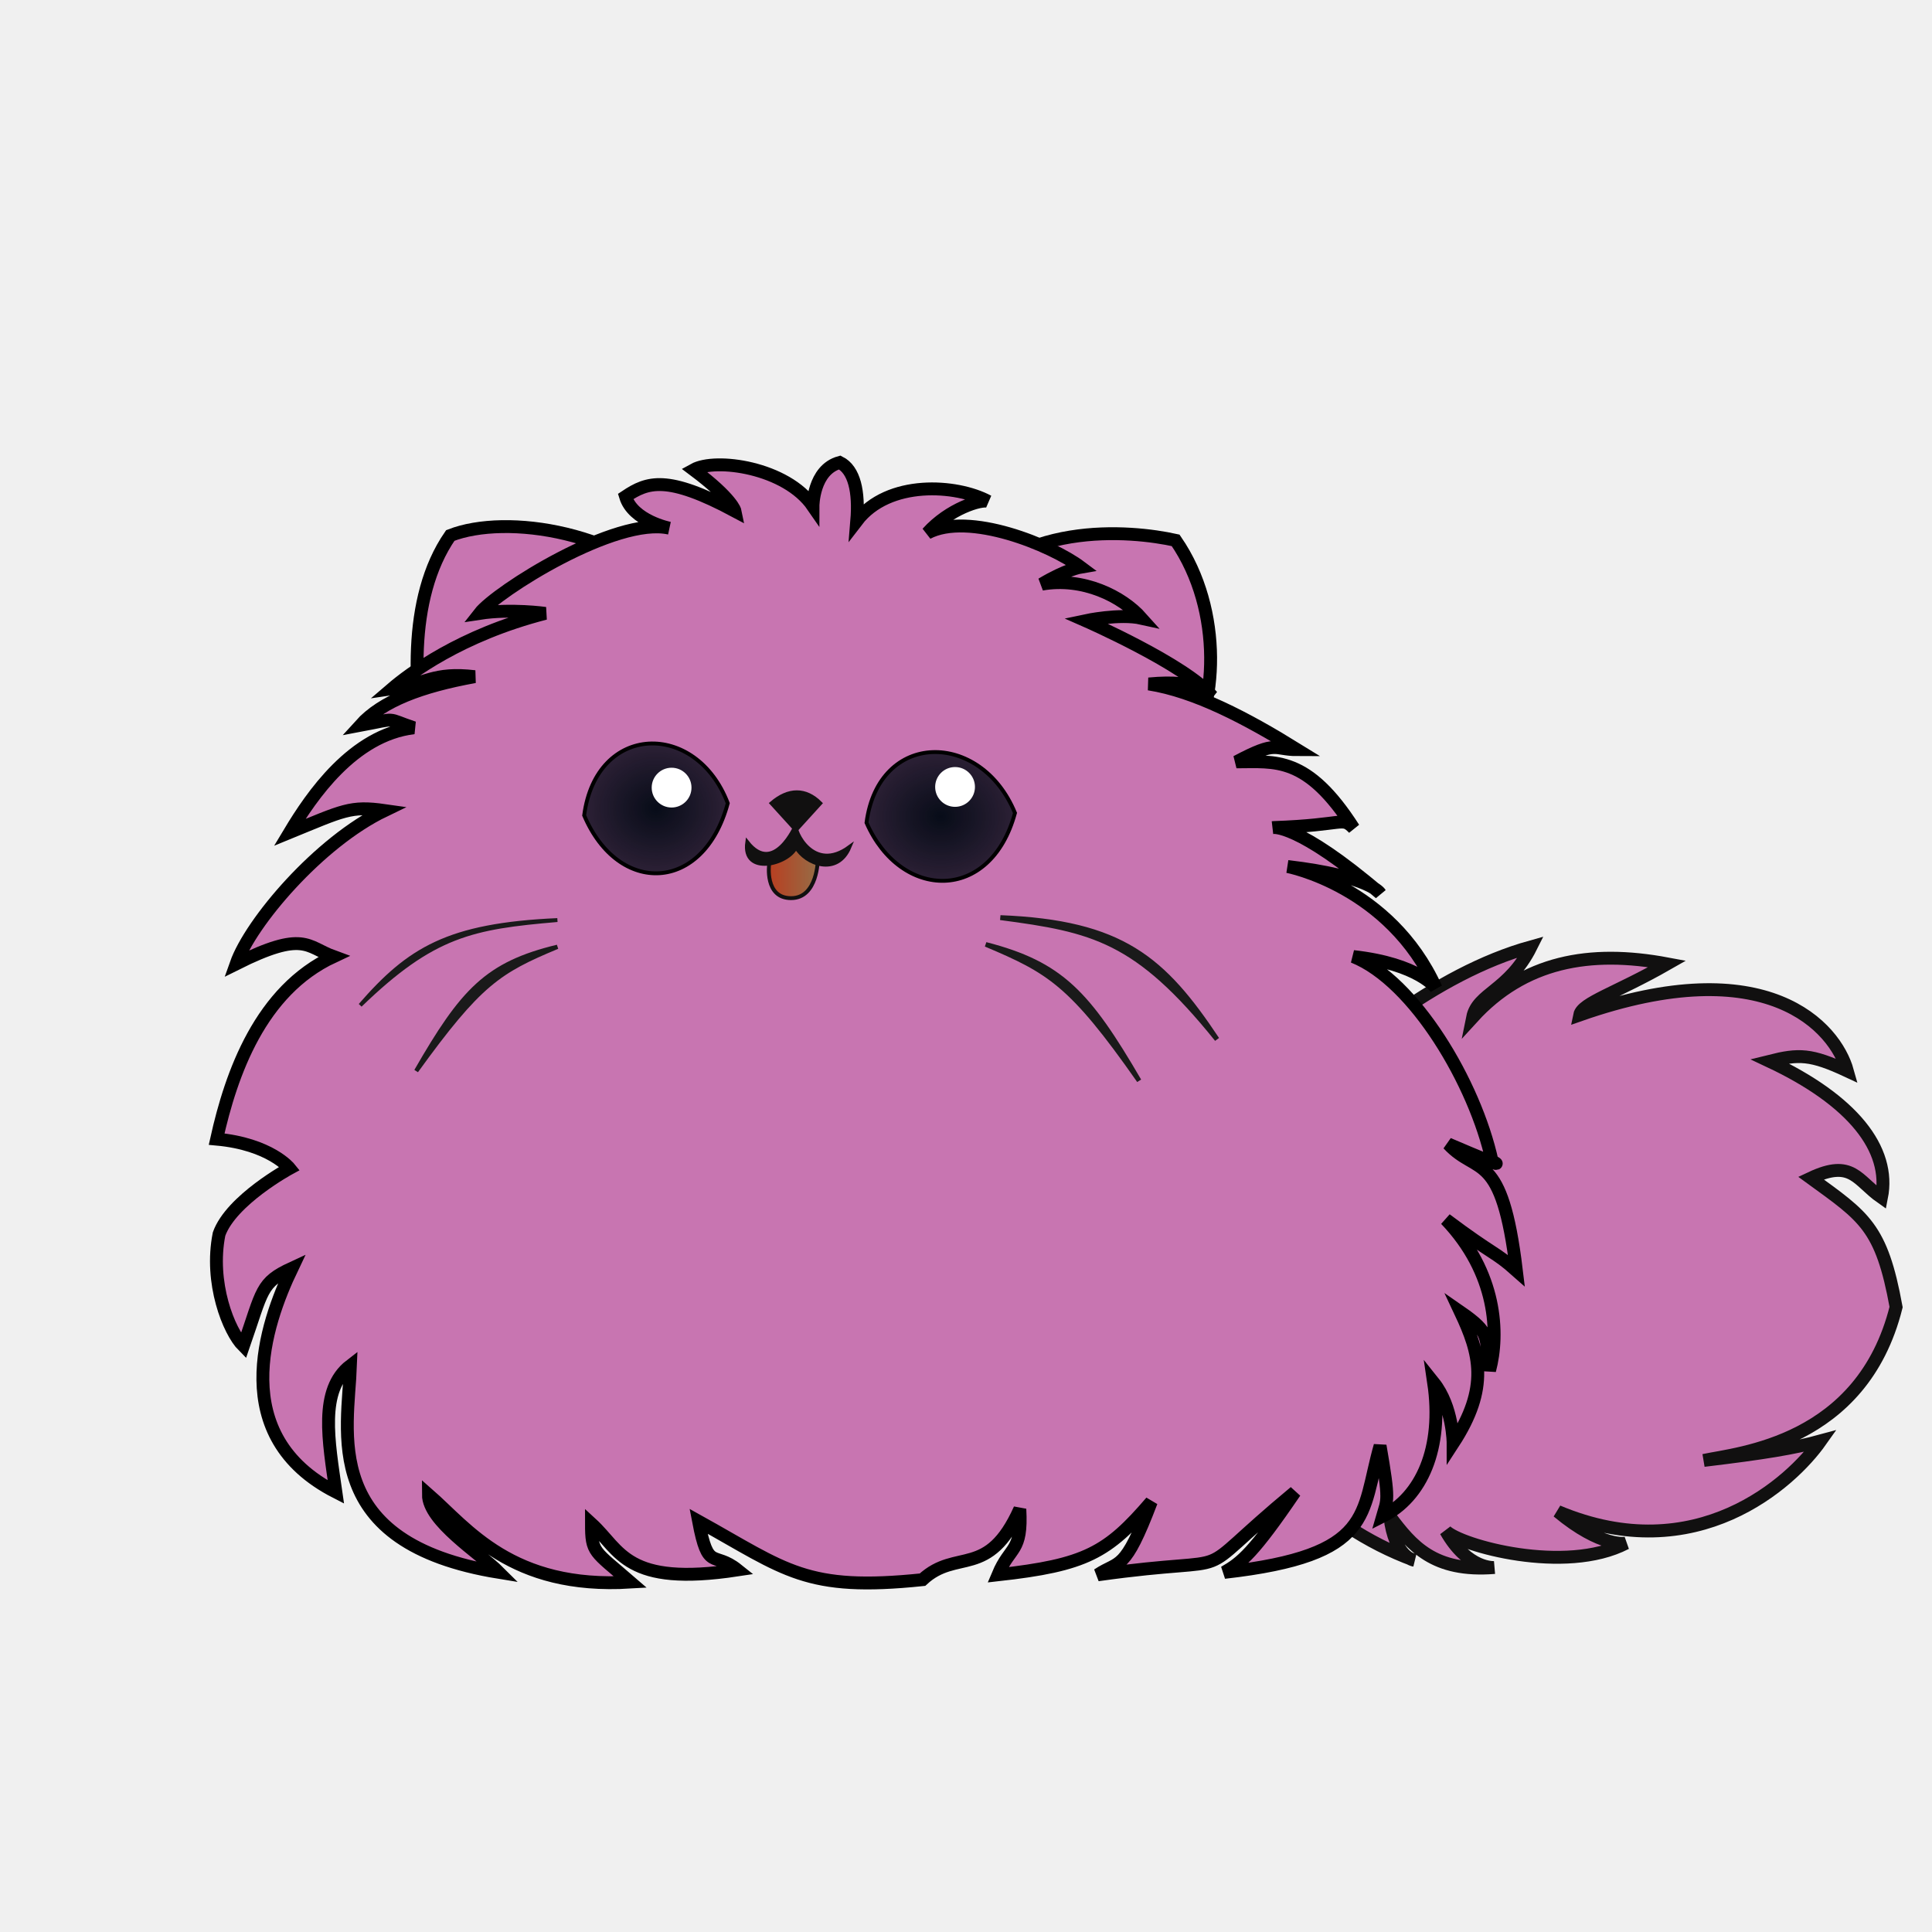
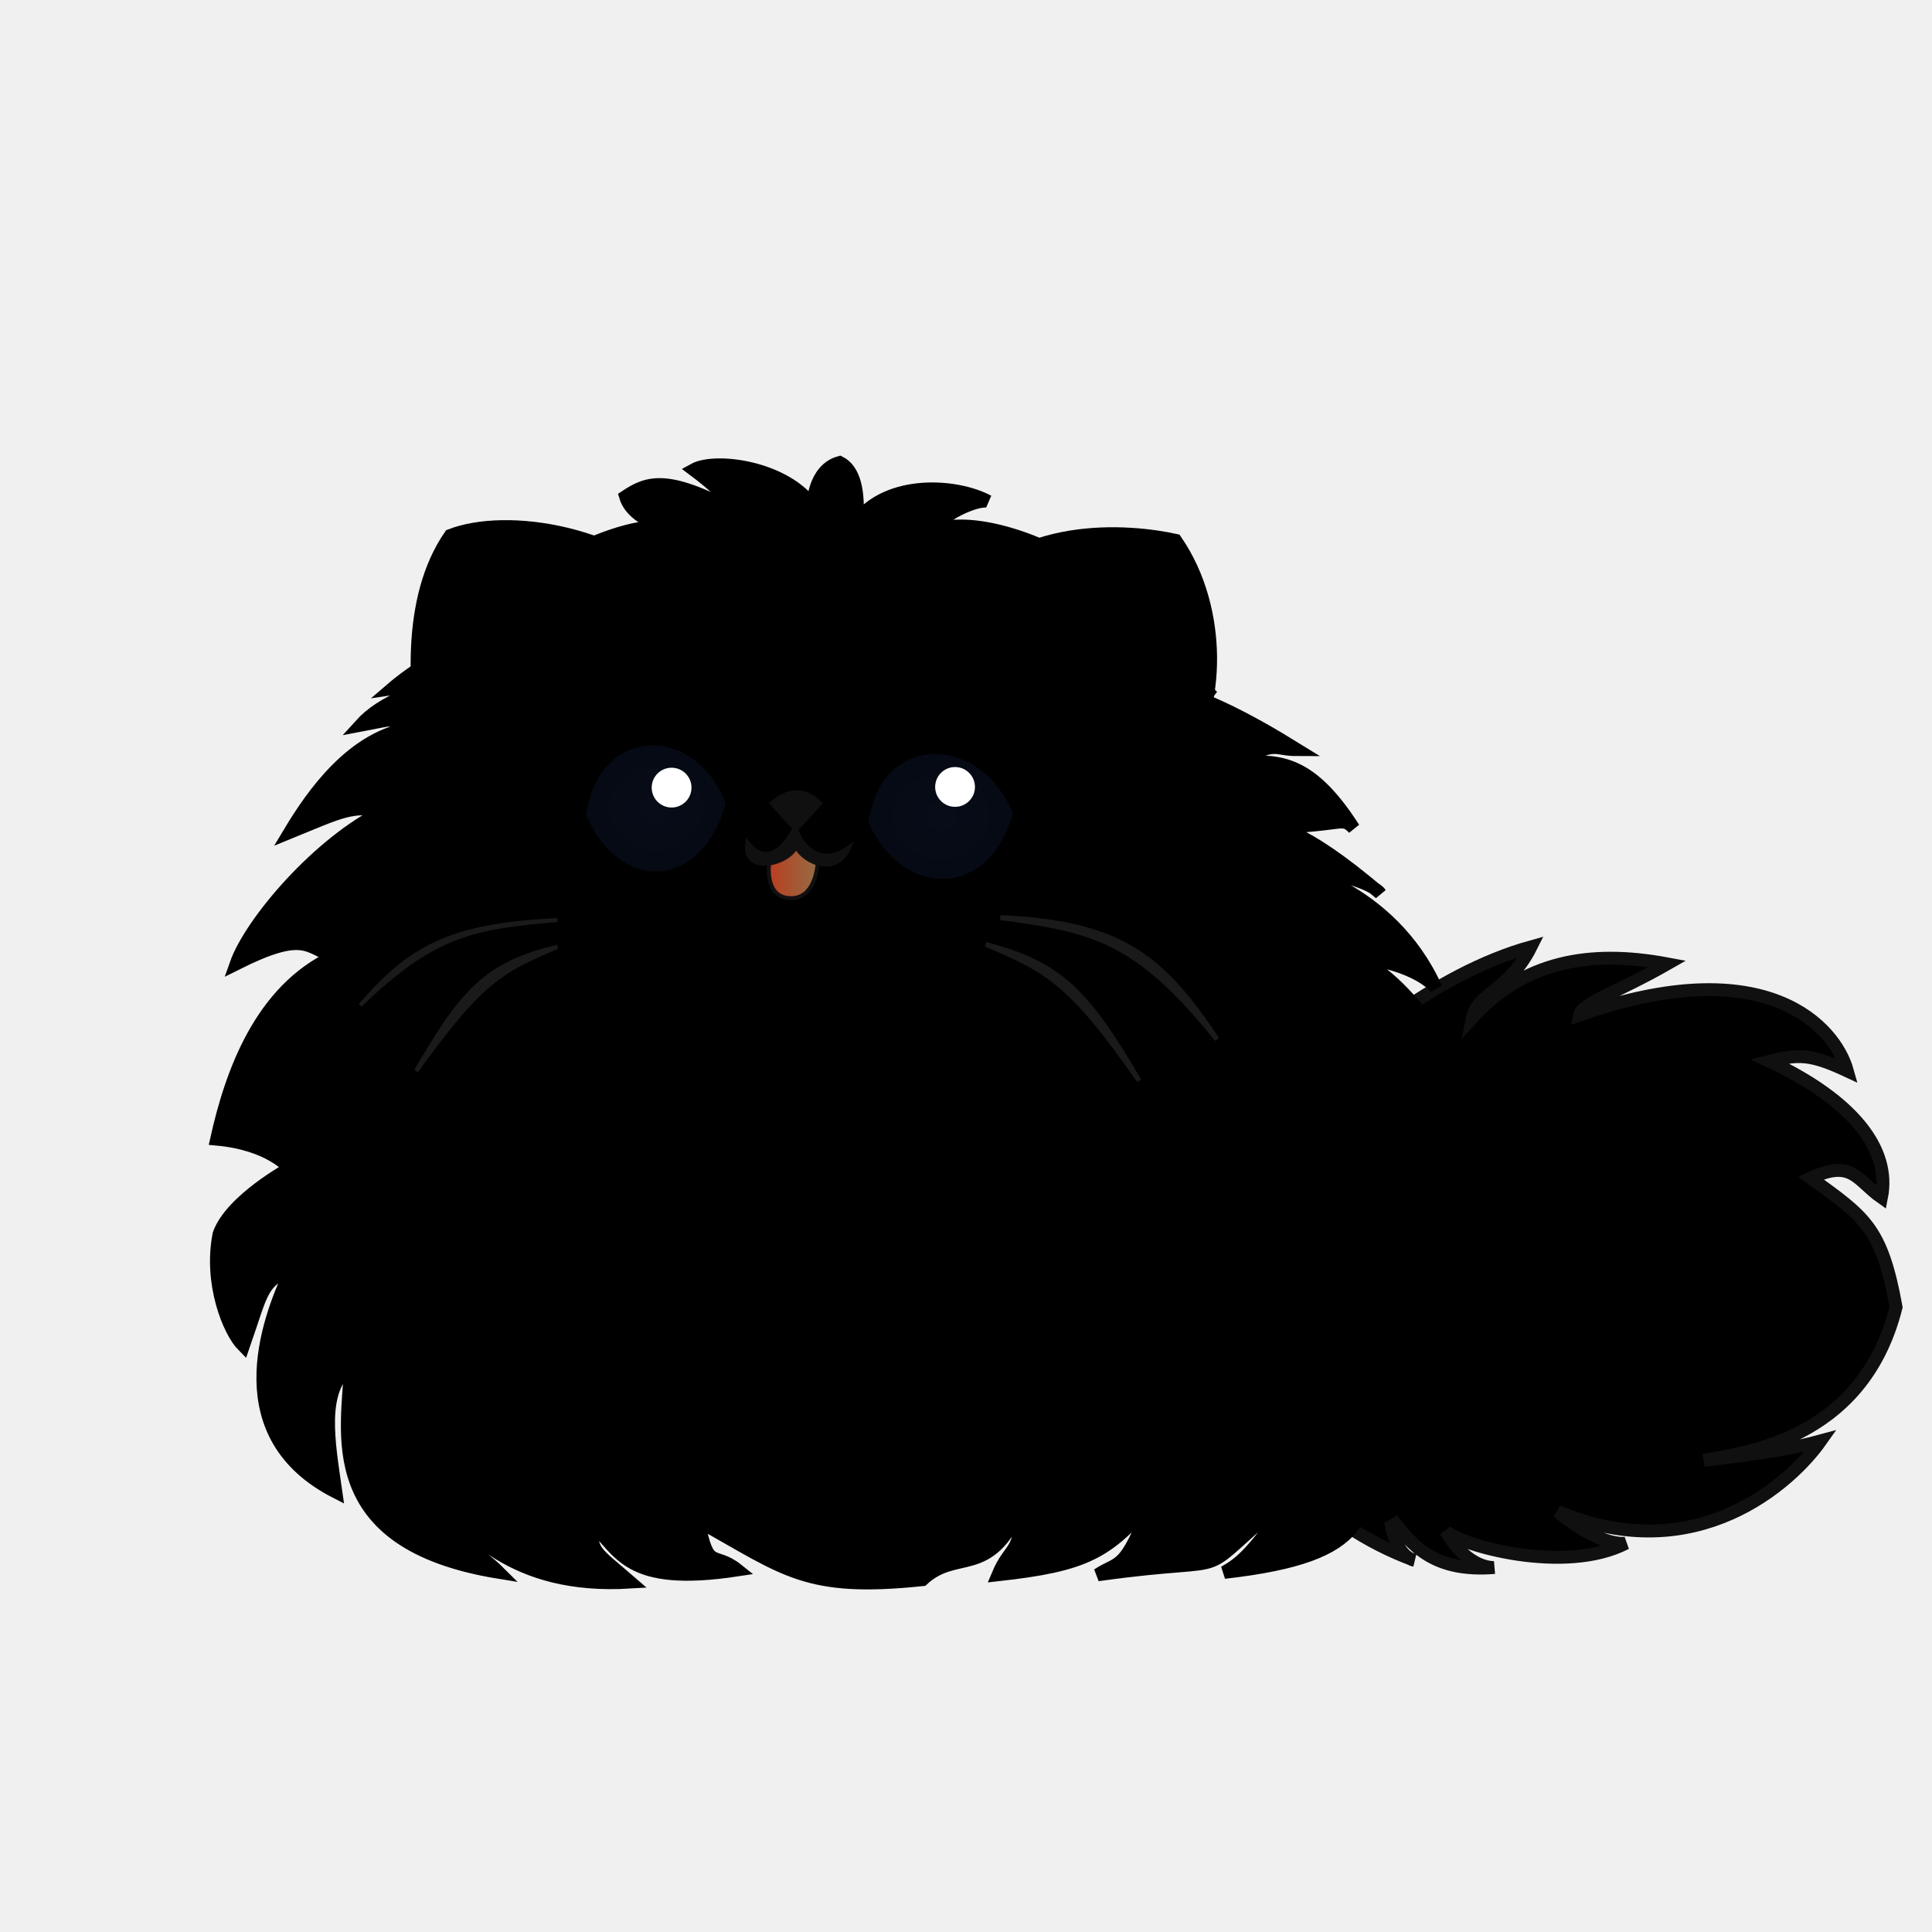
<svg xmlns="http://www.w3.org/2000/svg" xmlns:xlink="http://www.w3.org/1999/xlink" width="300" height="300" viewBox="0 0 79.375 79.375" version="1.1" id="svg1" xml:space="preserve">
  <defs id="defs1">
    <linearGradient id="linearGradient46">
      <stop style="stop-color:#ba3d20;stop-opacity:1;" offset="0" id="stop46" />
      <stop style="stop-color:#946e46;stop-opacity:0.997;" offset="1" id="stop47" />
    </linearGradient>
    <linearGradient id="linearGradient42">
      <stop style="stop-color:#070c18;stop-opacity:1;" offset="0" id="stop42" />
      <stop style="stop-color:#070c18;stop-opacity:0.805;" offset="1" id="stop43" />
    </linearGradient>
    <linearGradient id="linearGradient37">
      <stop style="stop-color:#070c18;stop-opacity:1;" offset="0" id="stop38" />
      <stop style="stop-color:#070c18;stop-opacity:0.804;" offset="1" id="stop39" />
    </linearGradient>
    <linearGradient id="swatch37">
      <stop style="stop-color:#2b4d9a;stop-opacity:1;" offset="0" id="stop37" />
    </linearGradient>
    <radialGradient xlink:href="#linearGradient37" id="radialGradient41" cx="26.951" cy="33.213" fx="26.951" fy="33.213" r="3.032" gradientTransform="matrix(1,0,0,0.905747,0,3.130383)" gradientUnits="userSpaceOnUse" />
    <radialGradient xlink:href="#linearGradient42" id="radialGradient43" cx="38.651" cy="33.543" fx="38.651" fy="33.543" r="3.133" gradientTransform="matrix(1,0,0,0.8698088,0,4.367045)" gradientUnits="userSpaceOnUse" />
    <linearGradient xlink:href="#linearGradient46" id="linearGradient47" x1="31.537" y1="35.735" x2="33.658" y2="35.735" gradientUnits="userSpaceOnUse" />
  </defs>
  <g id="layer2" style="display:inline">
-     <path style="display:inline;fill:#c875b1ff;fill-opacity:1;stroke:#111010;stroke-width:0.529;stroke-dasharray:none;stroke-opacity:1" d="m 47.7,51.5 c 0,0 7.3,-10.4 15.2,-12.6 -0.9,1.8 -2.2,1.9 -2.4,2.9 2.1,-2.3 4.8,-2.8 8,-2.2 -2.1,1.2 -3.5,1.6 -3.6,2.1 7.7,-2.7 10.5,0.5 11,2.3 -1.5,-0.7 -2,-0.7 -3.2,-0.4 3.4,1.6 5,3.6 4.6,5.6 -1,-0.7 -1.2,-1.6 -2.9,-0.8 2.2,1.6 2.9,2 3.5,5.3 -1.4,5.6 -6.5,6 -7.9,6.3 2.5,-0.3 3.7,-0.5 4.8,-0.8 -1.2,1.7 -5.1,5.3 -10.8,2.9 1.8,1.5 2.8,1.3 2.8,1.3 -2.5,1.3 -6.8,0.1 -7.4,-0.5 0.9,1.6 2,1.5 2,1.5 -2.5,0.2 -3.4,-0.9 -4.3,-2.1 0.2,1.7 1,1.8 1,1.8 C 50.2,61.2 47.7,51.5 47.7,51.5 Z" id="tail" />
-     <path style="fill:#c875b1ff;fill-opacity:1;stroke:#000000;stroke-width:0.529;stroke-dasharray:none;stroke-opacity:1" d="m 39.2,25 c 2.4,-3.7 7.3,-3.2 9.1,-2.8 2,2.9 1.7,7 0.4,8.7 C 46.5,29.5 39.2,25 39.2,25 Z" id="right_ear" />
-     <path style="fill:#c875b1ff;fill-opacity:1;stroke:#000000;stroke-width:0.529;stroke-dasharray:none;stroke-opacity:1" d="m 28.3,24.8 c -2.7,-3 -7.5,-3.7 -9.8,-2.8 -1.8,2.6 -1.5,6.6 -0.9,9.4 2.7,-2.1 10.8,-6.6 10.8,-6.6 z" id="left_ear" />
-     <path style="display:inline;opacity:1;mix-blend-mode:normal;fill:#c875b1ff;fill-opacity:1;stroke:#000000;stroke-width:0.529;stroke-dasharray:none;stroke-opacity:1" d="m 22.4,25.2 c -3.5,0.9 -5.6,2.5 -6.3,3.1 1.4,-0.2 1.7,-0.7 3.4,-0.5 -2.2,0.4 -3.8,1 -4.7,2 1.6,-0.3 1,-0.3 2.2,0.1 -2.5,0.3 -4.2,2.8 -5.1,4.3 2.2,-0.9 2.5,-1.1 3.9,-0.9 -2.7,1.3 -5.5,4.6 -6.1,6.3 2.8,-1.4 2.9,-0.7 4,-0.3 -3,1.4 -4.2,4.8 -4.8,7.5 2.2,0.2 3,1.2 3,1.2 0,0 -2.4,1.3 -2.9,2.7 -0.4,2 0.4,4 1,4.6 0.8,-2.3 0.7,-2.6 2,-3.2 -1.1,2.3 -2.7,6.9 1.8,9.2 -0.3,-2.1 -0.7,-4.2 0.6,-5.2 -0.1,2.7 -1.3,7.3 6.1,8.5 -0.8,-0.8 -2.9,-2.1 -2.9,-3.2 1.6,1.4 3.4,3.9 8.3,3.6 -1.5,-1.3 -1.6,-1.2 -1.6,-2.4 1.2,1.1 1.4,2.6 6,1.9 -1,-0.8 -1.2,0.1 -1.6,-2 3.6,2 4.4,2.9 9.2,2.4 1.4,-1.3 2.7,0 4,-2.9 0.1,1.8 -0.4,1.5 -0.9,2.7 3.6,-0.4 4.5,-0.9 6.3,-3 -1.1,2.9 -1.3,2.4 -2.2,3 6.4,-0.9 3.4,0.5 8.1,-3.4 -1.7,2.5 -2.2,2.9 -2.9,3.3 6.2,-0.7 5.6,-2.4 6.4,-5.2 0.4,2.3 0.3,2.2 0.1,2.9 1.6,-0.8 2.5,-2.8 2.1,-5.5 0.8,1 0.8,2.5 0.8,2.5 1.5,-2.3 1.1,-3.7 0.3,-5.4 1.3,0.9 1,1 1.2,2.4 0.4,-1.5 0.3,-4 -1.8,-6.2 2,1.5 2,1.3 2.9,2.1 -0.6,-5 -1.6,-3.9 -2.8,-5.2 2.8,1.2 1.8,0.7 1.8,0.7 -0.7,-3.2 -3.2,-7.4 -5.7,-8.4 2.7,0.3 3.4,1.3 3.4,1.3 -1.9,-4.2 -6.1,-5 -6.1,-5 3.4,0.4 3.8,1.1 3.8,1.1 -3.4,-2.9 -4.4,-2.7 -4.4,-2.7 3,-0.1 2.816,-0.472 3.316,0.028 C 53.7,31.039 52.4,31.3 50.8,31.3 c 1.7,-0.9 1.5,-0.5 2.5,-0.5 -2.1,-1.3 -4.2,-2.4 -6.1,-2.7 2.1,-0.2 2.4,0.4 2.6,0.5 -1.1,-1.3 -5.2,-3.1 -5.2,-3.1 0,0 1.4,-0.3 2.3,-0.1 -0.8,-0.9 -2.4,-1.7 -4.1,-1.4 1,-0.6 1.6,-0.7 1.6,-0.7 -1.2,-0.9 -4.6,-2.3 -6.3,-1.4 0.9,-1 2.2,-1.4 2.5,-1.3 -1.3,-0.7 -4.1,-0.9 -5.4,0.8 0.1,-1.2 -0.1,-2.1 -0.7,-2.4 -1.1,0.3 -1.1,1.8 -1.1,1.8 -1.1,-1.6 -4,-2 -4.9,-1.5 1.6,1.2 1.7,1.7 1.7,1.7 -2.8,-1.5 -3.6,-1.2 -4.5,-0.6 0.3,1 1.8,1.3 1.8,1.3 -2.2,-0.5 -7.1,2.6 -7.8,3.5 1.3,-0.2 2.7,0 2.7,0 z" id="body" />
+     <path style="display:inline;fill:currentColor;fill-opacity:1;stroke:#111010;stroke-width:0.529;stroke-dasharray:none;stroke-opacity:1" d="m 47.7,51.5 c 0,0 7.3,-10.4 15.2,-12.6 -0.9,1.8 -2.2,1.9 -2.4,2.9 2.1,-2.3 4.8,-2.8 8,-2.2 -2.1,1.2 -3.5,1.6 -3.6,2.1 7.7,-2.7 10.5,0.5 11,2.3 -1.5,-0.7 -2,-0.7 -3.2,-0.4 3.4,1.6 5,3.6 4.6,5.6 -1,-0.7 -1.2,-1.6 -2.9,-0.8 2.2,1.6 2.9,2 3.5,5.3 -1.4,5.6 -6.5,6 -7.9,6.3 2.5,-0.3 3.7,-0.5 4.8,-0.8 -1.2,1.7 -5.1,5.3 -10.8,2.9 1.8,1.5 2.8,1.3 2.8,1.3 -2.5,1.3 -6.8,0.1 -7.4,-0.5 0.9,1.6 2,1.5 2,1.5 -2.5,0.2 -3.4,-0.9 -4.3,-2.1 0.2,1.7 1,1.8 1,1.8 C 50.2,61.2 47.7,51.5 47.7,51.5 Z" id="tail" />
+     <path style="fill:currentColor;fill-opacity:1;stroke:#000000;stroke-width:0.529;stroke-dasharray:none;stroke-opacity:1" d="m 39.2,25 c 2.4,-3.7 7.3,-3.2 9.1,-2.8 2,2.9 1.7,7 0.4,8.7 C 46.5,29.5 39.2,25 39.2,25 Z" id="right_ear" />
+     <path style="fill:currentColor;fill-opacity:1;stroke:#000000;stroke-width:0.529;stroke-dasharray:none;stroke-opacity:1" d="m 28.3,24.8 c -2.7,-3 -7.5,-3.7 -9.8,-2.8 -1.8,2.6 -1.5,6.6 -0.9,9.4 2.7,-2.1 10.8,-6.6 10.8,-6.6 z" id="left_ear" />
+     <path style="display:inline;opacity:1;mix-blend-mode:normal;fill:currentColor;fill-opacity:1;stroke:#000000;stroke-width:0.529;stroke-dasharray:none;stroke-opacity:1" d="m 22.4,25.2 c -3.5,0.9 -5.6,2.5 -6.3,3.1 1.4,-0.2 1.7,-0.7 3.4,-0.5 -2.2,0.4 -3.8,1 -4.7,2 1.6,-0.3 1,-0.3 2.2,0.1 -2.5,0.3 -4.2,2.8 -5.1,4.3 2.2,-0.9 2.5,-1.1 3.9,-0.9 -2.7,1.3 -5.5,4.6 -6.1,6.3 2.8,-1.4 2.9,-0.7 4,-0.3 -3,1.4 -4.2,4.8 -4.8,7.5 2.2,0.2 3,1.2 3,1.2 0,0 -2.4,1.3 -2.9,2.7 -0.4,2 0.4,4 1,4.6 0.8,-2.3 0.7,-2.6 2,-3.2 -1.1,2.3 -2.7,6.9 1.8,9.2 -0.3,-2.1 -0.7,-4.2 0.6,-5.2 -0.1,2.7 -1.3,7.3 6.1,8.5 -0.8,-0.8 -2.9,-2.1 -2.9,-3.2 1.6,1.4 3.4,3.9 8.3,3.6 -1.5,-1.3 -1.6,-1.2 -1.6,-2.4 1.2,1.1 1.4,2.6 6,1.9 -1,-0.8 -1.2,0.1 -1.6,-2 3.6,2 4.4,2.9 9.2,2.4 1.4,-1.3 2.7,0 4,-2.9 0.1,1.8 -0.4,1.5 -0.9,2.7 3.6,-0.4 4.5,-0.9 6.3,-3 -1.1,2.9 -1.3,2.4 -2.2,3 6.4,-0.9 3.4,0.5 8.1,-3.4 -1.7,2.5 -2.2,2.9 -2.9,3.3 6.2,-0.7 5.6,-2.4 6.4,-5.2 0.4,2.3 0.3,2.2 0.1,2.9 1.6,-0.8 2.5,-2.8 2.1,-5.5 0.8,1 0.8,2.5 0.8,2.5 1.5,-2.3 1.1,-3.7 0.3,-5.4 1.3,0.9 1,1 1.2,2.4 0.4,-1.5 0.3,-4 -1.8,-6.2 2,1.5 2,1.3 2.9,2.1 -0.6,-5 -1.6,-3.9 -2.8,-5.2 2.8,1.2 1.8,0.7 1.8,0.7 -0.7,-3.2 -3.2,-7.4 -5.7,-8.4 2.7,0.3 3.4,1.3 3.4,1.3 -1.9,-4.2 -6.1,-5 -6.1,-5 3.4,0.4 3.8,1.1 3.8,1.1 -3.4,-2.9 -4.4,-2.7 -4.4,-2.7 3,-0.1 2.816,-0.472 3.316,0.028 C 53.7,31.039 52.4,31.3 50.8,31.3 c 1.7,-0.9 1.5,-0.5 2.5,-0.5 -2.1,-1.3 -4.2,-2.4 -6.1,-2.7 2.1,-0.2 2.4,0.4 2.6,0.5 -1.1,-1.3 -5.2,-3.1 -5.2,-3.1 0,0 1.4,-0.3 2.3,-0.1 -0.8,-0.9 -2.4,-1.7 -4.1,-1.4 1,-0.6 1.6,-0.7 1.6,-0.7 -1.2,-0.9 -4.6,-2.3 -6.3,-1.4 0.9,-1 2.2,-1.4 2.5,-1.3 -1.3,-0.7 -4.1,-0.9 -5.4,0.8 0.1,-1.2 -0.1,-2.1 -0.7,-2.4 -1.1,0.3 -1.1,1.8 -1.1,1.8 -1.1,-1.6 -4,-2 -4.9,-1.5 1.6,1.2 1.7,1.7 1.7,1.7 -2.8,-1.5 -3.6,-1.2 -4.5,-0.6 0.3,1 1.8,1.3 1.8,1.3 -2.2,-0.5 -7.1,2.6 -7.8,3.5 1.3,-0.2 2.7,0 2.7,0 z" id="body" />
    <path style="fill:url(#radialGradient41);stroke:#000000;stroke-width:0.159;stroke-dasharray:none;stroke-opacity:1" d="m 24,33.5 c 0.5,-3.8 4.6,-3.9 5.9,-0.5 -1,3.7 -4.5,3.8 -5.9,0.5 z" id="left_eye" />
    <path style="display:inline;fill:url(#radialGradient43);stroke:#000000;stroke-width:0.159;stroke-dasharray:none;stroke-opacity:1" d="M 35.6,33.8 C 36.1,30 40.3,30 41.7,33.4 40.7,37.1 37,37 35.6,33.8 Z" id="right_eye" />
    <circle style="display:inline;fill:#ffffff;fill-opacity:1;stroke:#ffffff;stroke-width:0.159;stroke-dasharray:none;stroke-opacity:1" id="right_eye_dot" cx="39.238" cy="32.331" r="0.738" />
    <circle style="display:inline;fill:#ffffff;fill-opacity:1;stroke:#ffffff;stroke-width:0.159;stroke-dasharray:none;stroke-opacity:1" id="left_eye_dot" cx="27.592" cy="32.359" r="0.738" />
    <path style="display:inline;fill:url(#linearGradient47);fill-opacity:1;stroke:#111010;stroke-width:0.159;stroke-dasharray:none;stroke-opacity:1" d="m 31.6,35.5 c 0,0 -0.2,1.4 0.9,1.4 1.1,0 1.1,-1.6 1.1,-1.6 l -0.9,-0.6 z" id="tongue" />
    <path style="display:inline;fill:#111010;fill-opacity:1;stroke:#111010;stroke-width:0.159;stroke-dasharray:none;stroke-opacity:1" d="m 32.7,33.9 c 0,0 -0.9,2.1 -2,0.7 -0.2,1.4 1.7,0.9 2,0.2 0.4,0.7 1.7,1.2 2.2,0 -1.5,1.1 -2.3,-0.7 -2.2,-0.9 z" id="mouth" />
    <path style="display:inline;fill:#111010;fill-opacity:1;stroke:#111010;stroke-width:0.159;stroke-dasharray:none;stroke-opacity:1" d="m 32.7,34.1 -1,-1.1 c 0.7,-0.6 1.4,-0.6 2,0 z" id="nose" />
    <path style="display:inline;fill:#1a1a1a;fill-opacity:1;stroke:#1a1a1a;stroke-width:0.159;stroke-dasharray:none;stroke-opacity:1" d="m 22.9,37.8 c -3.5,0.3 -5.1,0.6 -8.1,3.5 2,-2.3 3.6,-3.3 8.1,-3.5 z" id="wisker_4" />
    <path style="display:inline;fill:#1a1a1a;fill-opacity:1;stroke:#1a1a1a;stroke-width:0.176;stroke-dasharray:none;stroke-opacity:1" d="m 22.9,38.9 c -2.4,1 -3.2,1.5 -5.8,5.1 1.9,-3.3 2.9,-4.4 5.8,-5.1 z" id="wisker_3" />
    <path style="display:inline;fill:#1a1a1a;fill-opacity:1;stroke:#1a1a1a;stroke-width:0.201;stroke-dasharray:none;stroke-opacity:1" d="m 41.1,37.7 c 3.8,0.5 5.6,0.9 8.9,5 -2.2,-3.3 -3.9,-4.8 -8.9,-5 z" id="wisker_2" />
    <path style="display:inline;fill:#1a1a1a;fill-opacity:1;stroke:#1a1a1a;stroke-width:0.191;stroke-dasharray:none;stroke-opacity:1" d="m 40.5,38.8 c 2.6,1.1 3.5,1.6 6.3,5.6 -2.1,-3.6 -3.2,-4.8 -6.3,-5.6 z" id="wisker_1" />
  </g>
  <g id="glasses" style="display:none">
    <path style="fill:#dc47ec;fill-opacity:0.582;stroke:#1a1a1a;stroke-width:0.739;stroke-dasharray:none;stroke-opacity:1" d="m 20.827,34.121 c 0.265,-6.364 9.537,-6.364 9.802,-0.658 0.265,5.706 -10.067,6.145 -9.802,0.658 z" id="path66" />
    <path style="fill:#dc47ec;fill-opacity:0.582;stroke:#1a1a1a;stroke-width:0.739;stroke-dasharray:none;stroke-opacity:1" d="m 34.887,34.271 c 0.265,-6.364 9.537,-6.364 9.802,-0.658 0.265,5.706 -10.067,6.145 -9.802,0.658 z" id="path66-5" />
    <path style="fill:#090909;fill-opacity:1;stroke:#1a1a1a;stroke-width:0.529;stroke-dasharray:none;stroke-opacity:1" d="m 20.721,33.499 c -0.691,-0.173 -7.598,-3.281 -7.598,-3.281 0,0 -5.698,-0.518 -5.871,4.144 -0.173,4.662 -1.208,-0.174 -1.208,-0.174 0,0 1.282,-6.715 6.838,-4.945 5.556,1.77 8.364,2.808 8.364,2.808 z" id="path67" />
    <path style="display:inline;fill:#090909;fill-opacity:1;stroke:#1a1a1a;stroke-width:0.548;stroke-dasharray:none;stroke-opacity:1" d="m 44.641,33.526 c 0.743,-0.172 8.168,-3.272 8.168,-3.272 0,0 6.126,-0.517 6.312,4.133 0.186,4.65 1.299,-0.174 1.299,-0.174 0,0 -1.378,-6.697 -7.351,-4.932 -5.973,1.766 -8.992,2.801 -8.992,2.801 z" id="path67-2" />
    <path style="fill:#090909;fill-opacity:1;stroke:#1a1a1a;stroke-width:0.529;stroke-dasharray:none;stroke-opacity:1" d="m 30.83,32.906 c 0.977,-1.526 3.114,-1.099 4.029,0.244 0.61,-1.038 0.549,-0.733 0.549,-0.733 0,0 -2.32,-2.625 -5.128,-0.488 0.122,1.099 0.549,0.977 0.549,0.977 z" id="path68" />
  </g>
  <g id="cap" transform="translate(-1.726741,0.6906963)" style="display:none">
    <path style="fill:#6c2f12;fill-opacity:1;stroke:#1a1a1a;stroke-width:0.529;stroke-dasharray:none;stroke-opacity:1" d="m 27.106,26.251 c 0,0 1.709,1.831 3.724,3.602 2.015,1.77 6.532,3.358 9.829,1.282 3.297,-2.076 7.265,-3.114 8.608,-2.747 1.343,0.366 1.954,0.733 0.855,-0.855 -1.099,-1.587 -5.556,-5.494 -5.556,-5.494 L 33.15,20.085 Z" id="path64" />
    <path style="fill:#606020;fill-opacity:1;stroke:#1a1a1a;stroke-width:0.529;stroke-dasharray:none;stroke-opacity:1" d="m 30.525,10.806 c -0.122,-1.282 0.916,-1.465 1.648,-0.61 0.733,0.855 -0.061,2.259 -0.244,1.954 -0.183,-0.305 -1.404,-1.343 -1.404,-1.343 z" id="path65" />
    <path style="fill:#2e7878;fill-opacity:1;stroke:#1a1a1a;stroke-width:0.529;stroke-dasharray:none;stroke-opacity:1" d="m 27.106,26.129 -3.907,-1.099 c -0.488,-5.494 -0.798,-12.771 8.425,-14.713 8.12,-1.709 11.111,6.105 12.881,11.783 -5.067,0.672 -14.225,2.503 -17.399,4.029 z" id="path63" />
  </g>
</svg>
